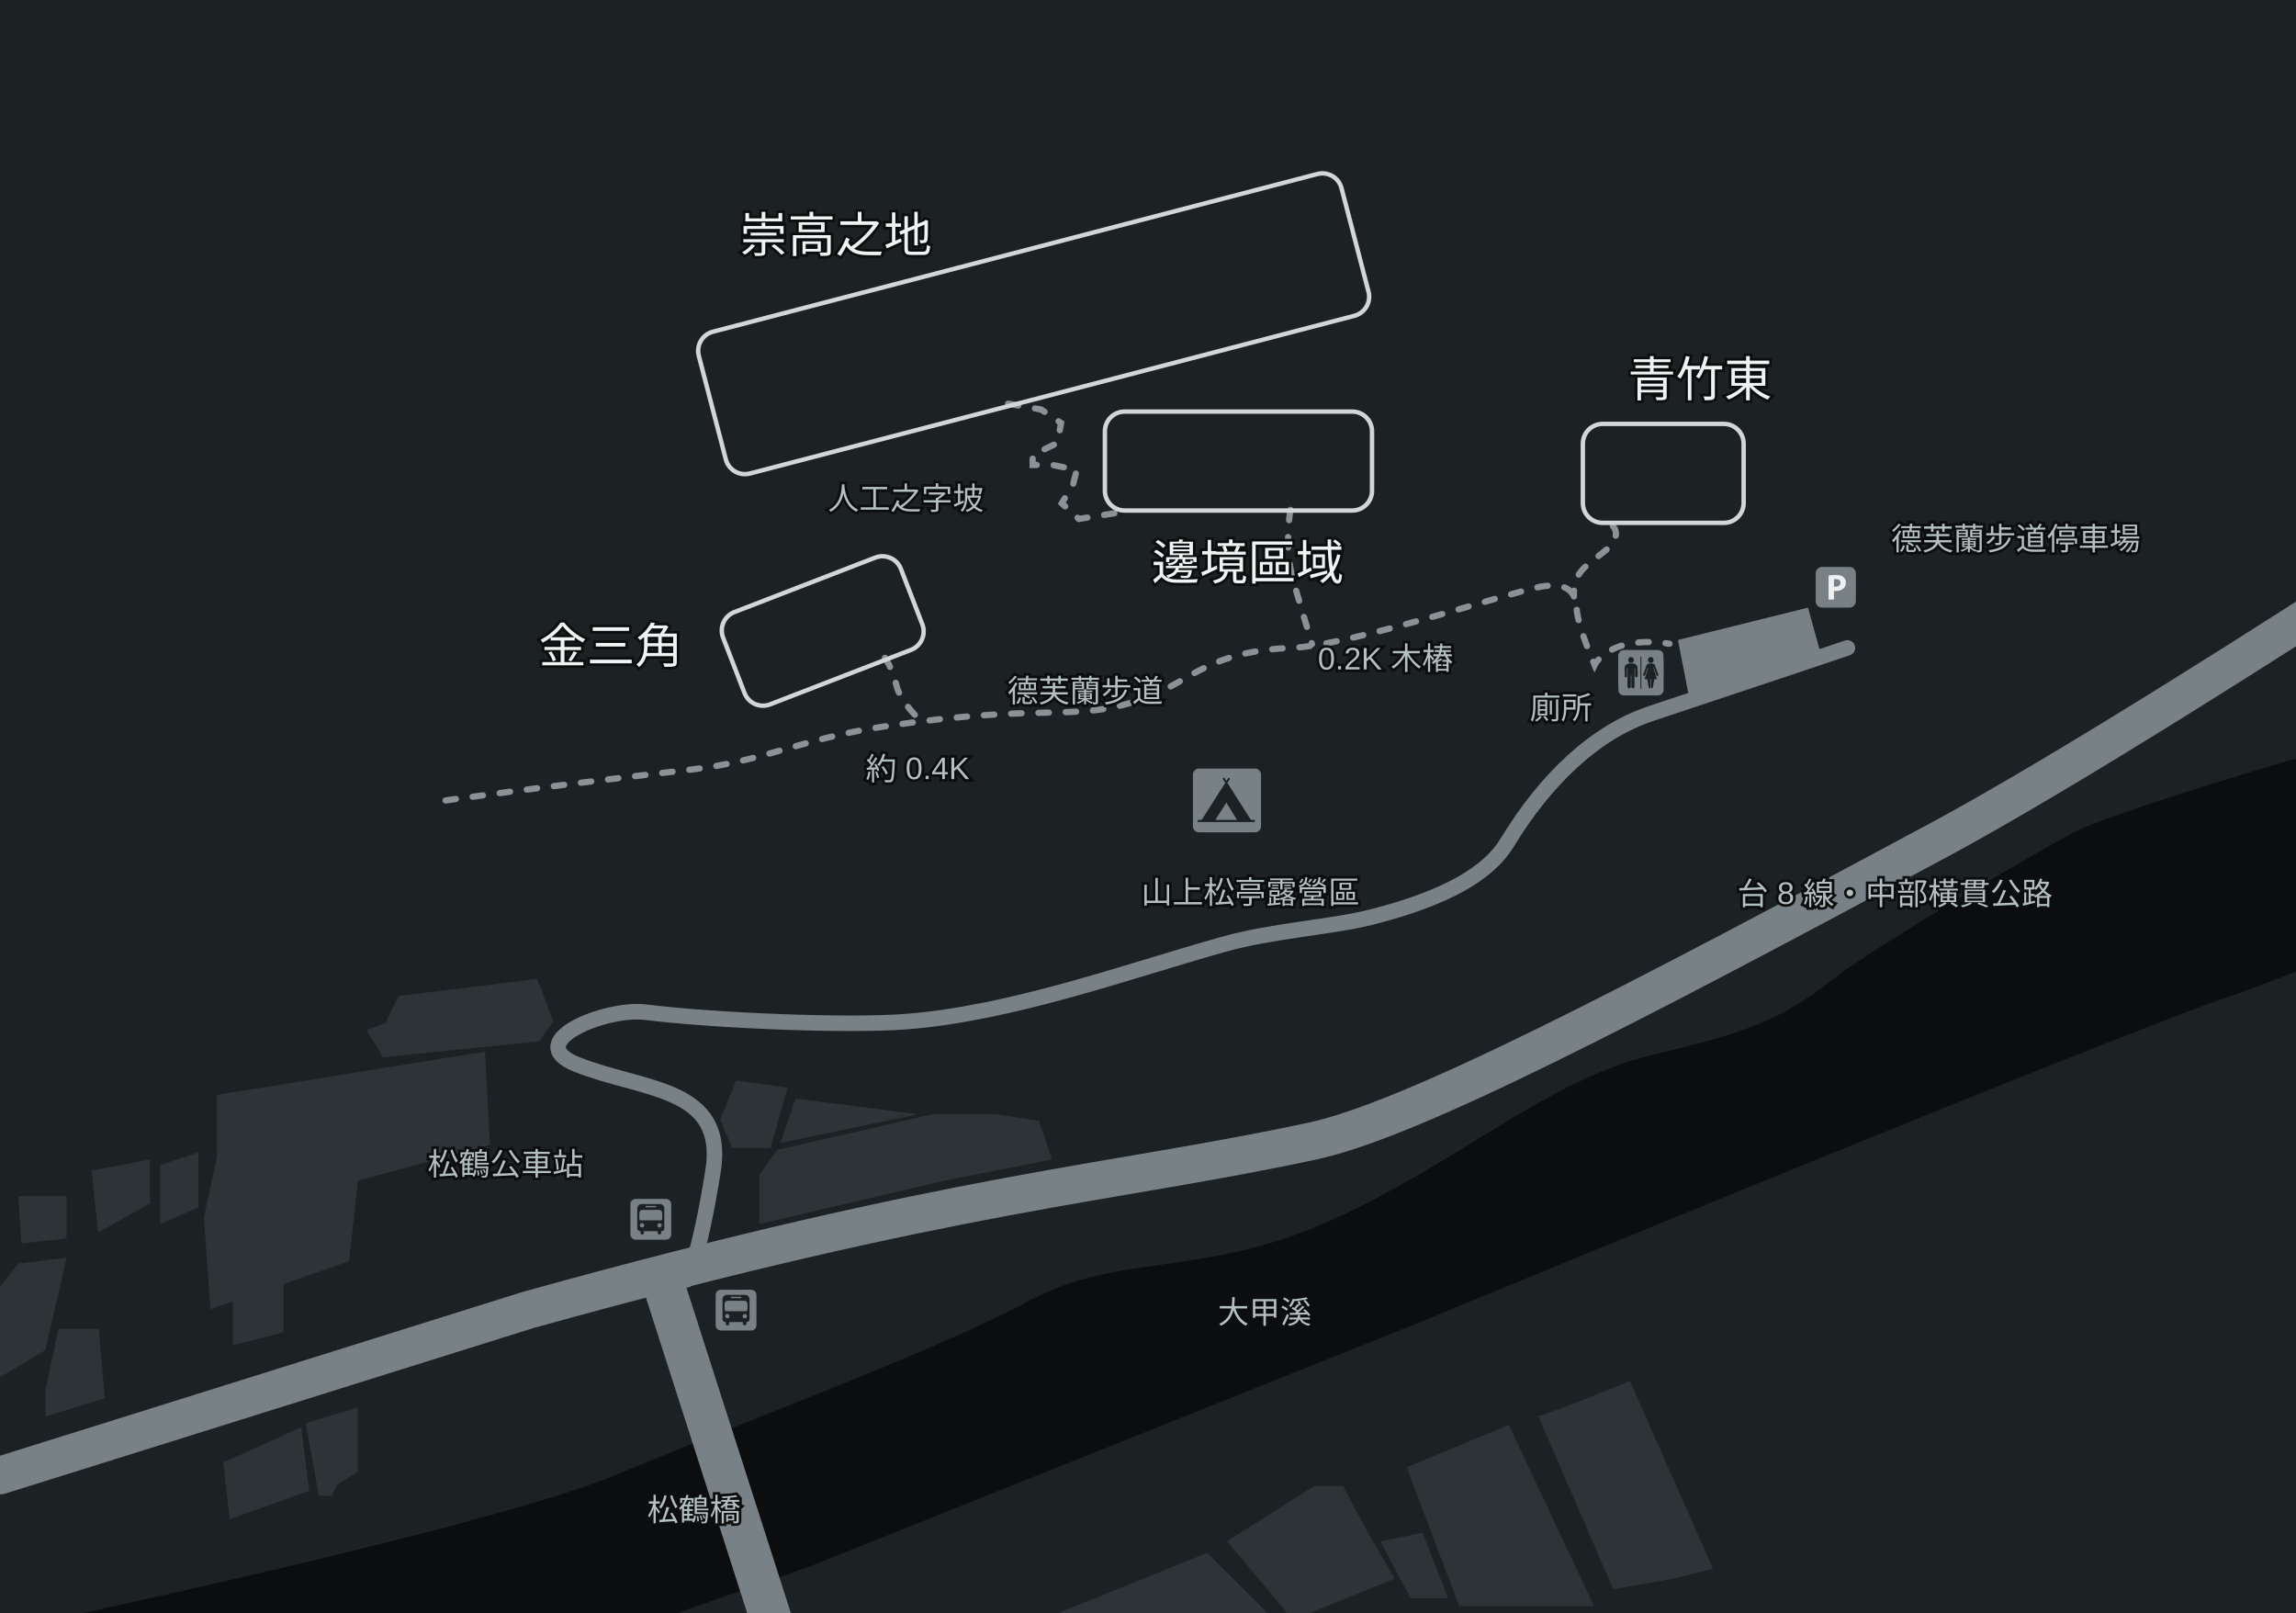
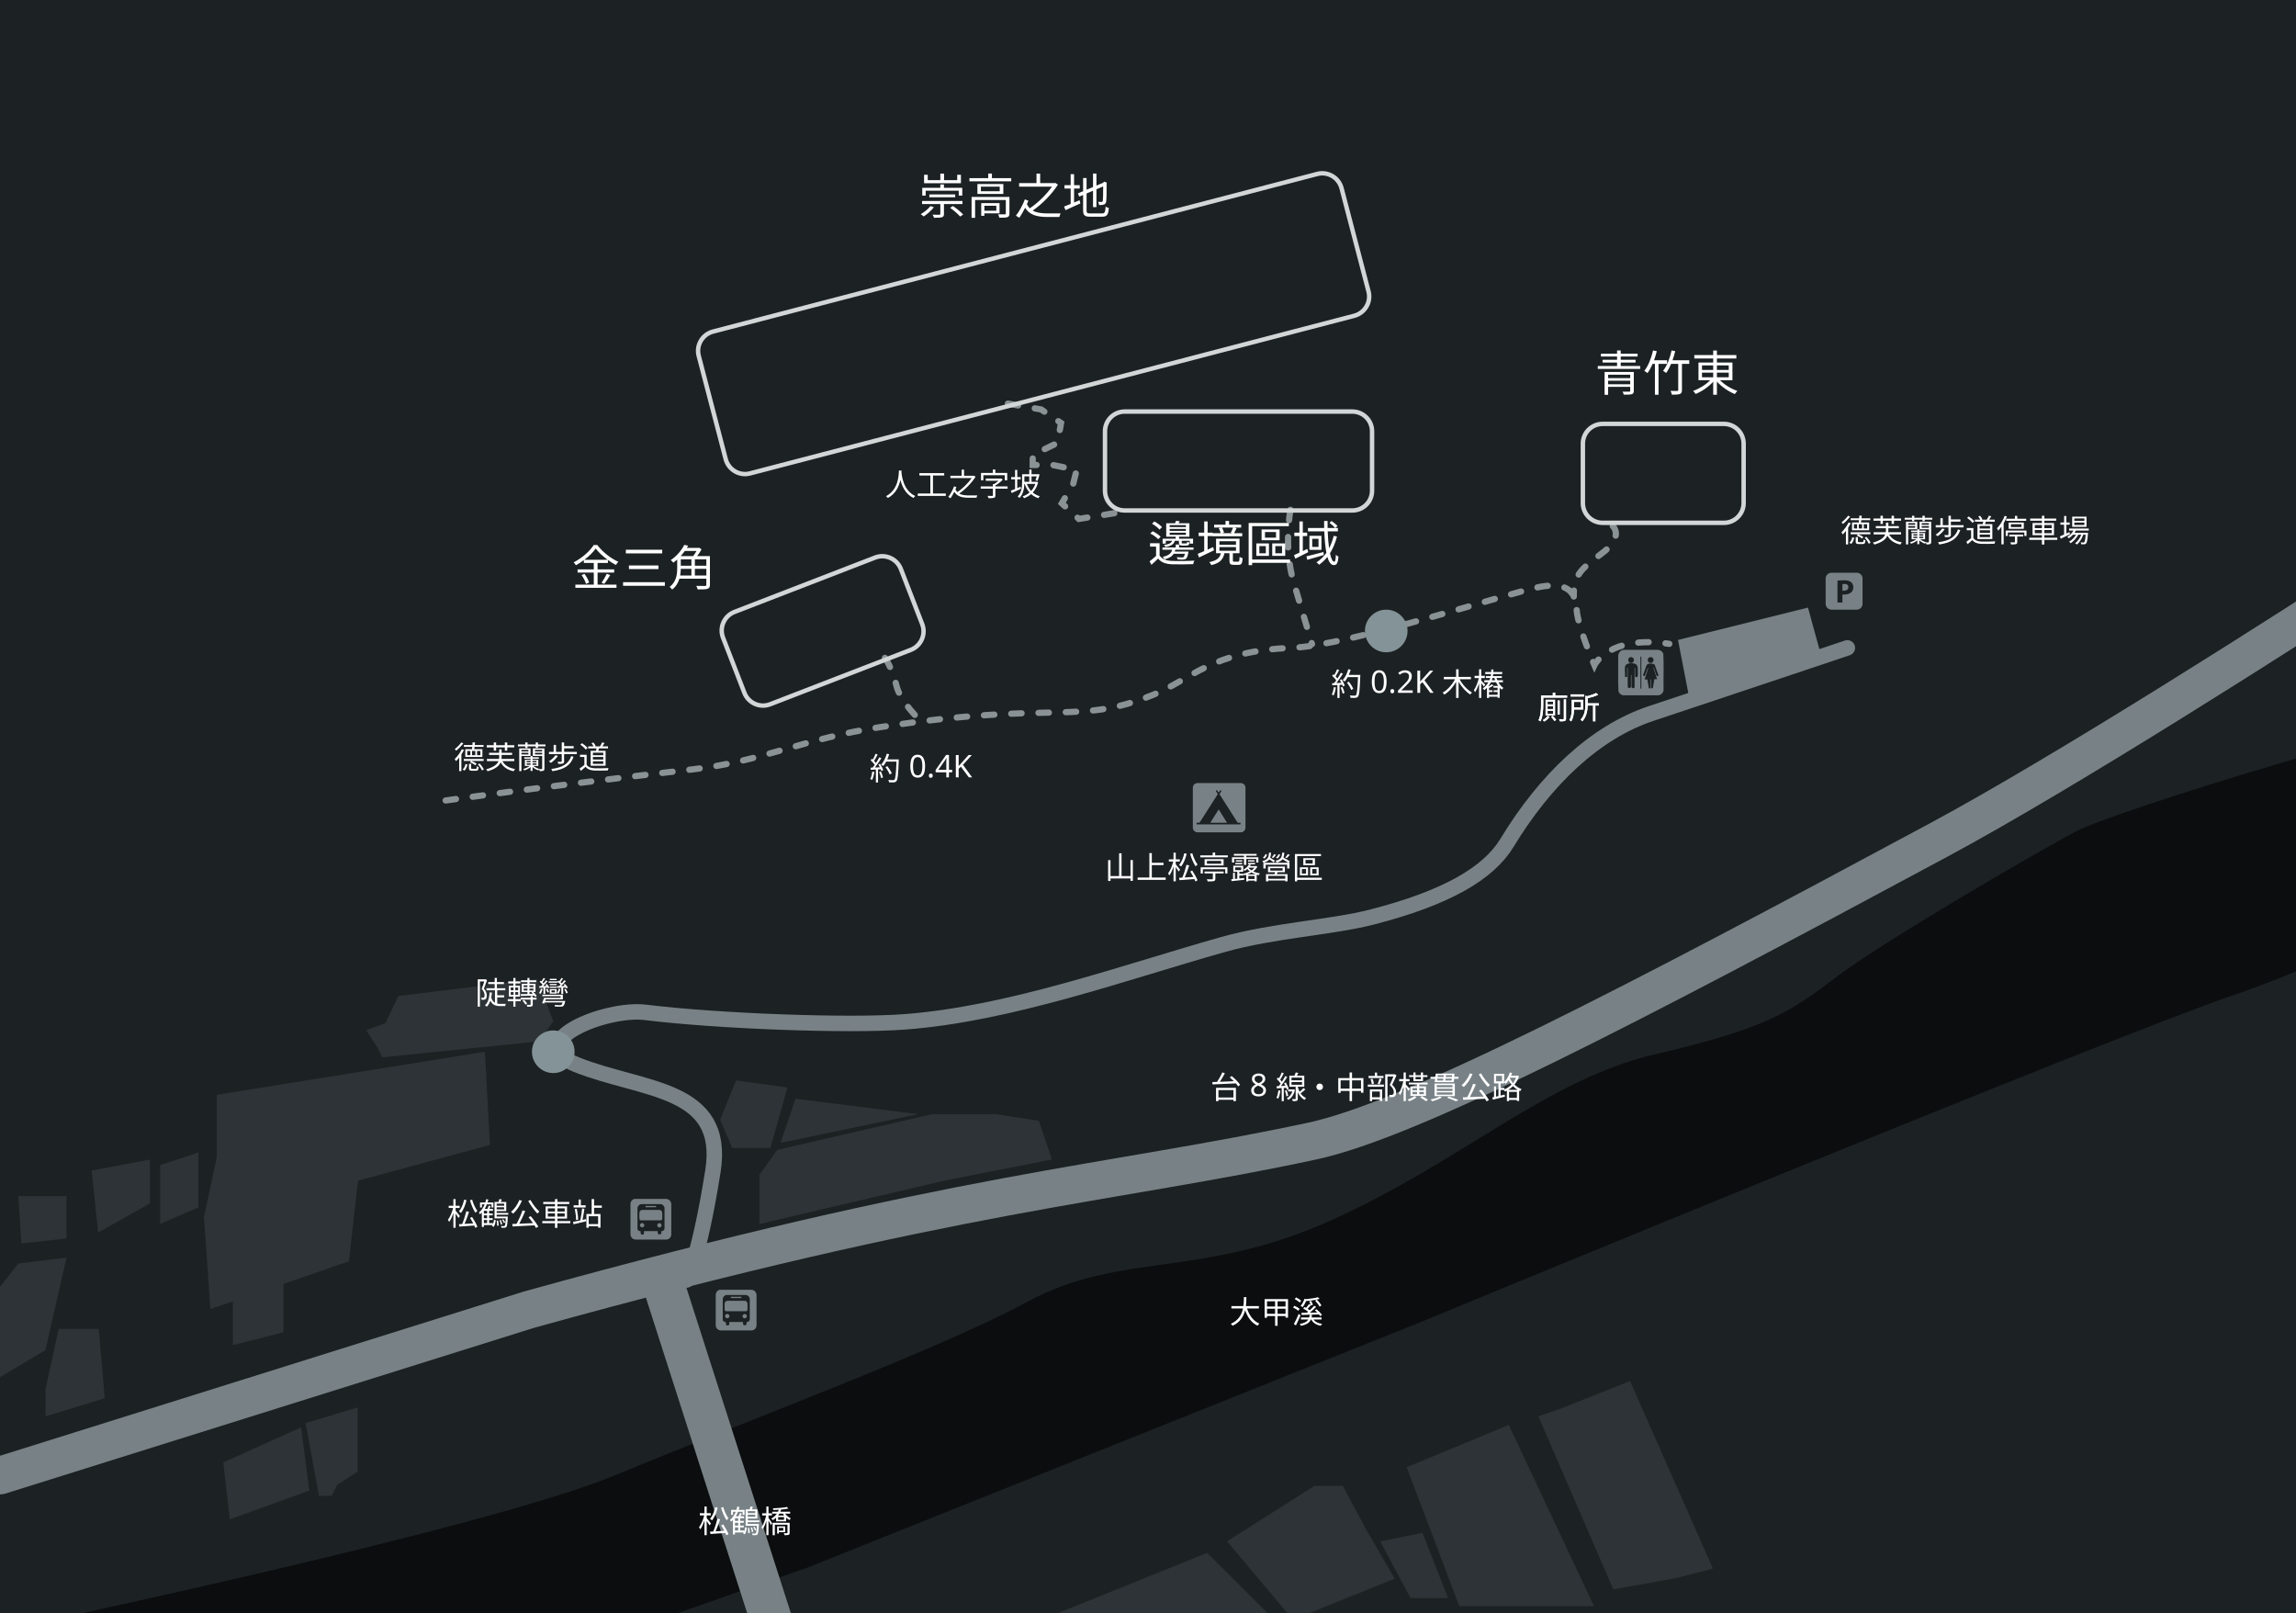
- <svg xmlns="http://www.w3.org/2000/svg" version="1.1" x="0px" y="0px" viewBox="0 0 1766.58 1240.788" style="enable-background:new 0 0 1766.58 1240.788;" xml:space="preserve" role="img" aria-labelledby="df-map-title df-map-desc">
+ <svg xmlns="http://www.w3.org/2000/svg" version="1.1" viewBox="0 0 1766.6 1240.8">
+   <defs>
+     <style>
+       .st0 {
+         fill: #0b0d0e;
+       }
+ 
+       .st1 {
+         font-size: 37px;
+       }
+ 
+       .st1, .st2, .st3 {
+         font-family: AdobeMingStd-Light-B5pc-H, 'Adobe Ming Std';
+         font-weight: 300;
+       }
+ 
+       .st1, .st3, .st4 {
+         fill: #fff;
+         isolation: isolate;
+       }
+ 
+       .st5 {
+         fill: #788286;
+       }
+ 
+       .st6 {
+         fill: #2d3336;
+       }
+ 
+       .st7 {
+         stroke: #8a9295;
+         stroke-dasharray: 8 13;
+         stroke-width: 4.8px;
+       }
+ 
+       .st7, .st8, .st9, .st10 {
+         stroke-linecap: round;
+       }
+ 
+       .st7, .st8, .st9, .st10, .st11 {
+         fill: none;
+       }
+ 
+       .st8 {
+         stroke-width: 11.9px;
+       }
+ 
+       .st8, .st9, .st10 {
+         stroke: #788286;
+         stroke-linejoin: round;
+       }
+ 
+       .st3, .st4 {
+         font-size: 24px;
+       }
+ 
+       .st9 {
+         stroke-width: 32px;
+       }
+ 
+       .st10 {
+         stroke-width: 29px;
+       }
+ 
+       .st12 {
+         fill: #1c2123;
+       }
+ 
+       .st13 {
+         fill: #849397;
+       }
+ 
+       .st11 {
+         stroke: #d2d6d7;
+         stroke-miterlimit: 2;
+         stroke-width: 3.4px;
+       }
+ 
+       .st14 {
+         font-family: KozGoPr6N-Regular-83pv-RKSJ-H, 'Kozuka Gothic Pr6N';
+       }
+     </style>
+   </defs>
  <g id="Layer_1">
-     <rect y="-124.479" style="fill:#1C2123;" width="2048.119" height="1442.28" />
-     <path style="fill:#0B0D0E;" d="M0.119,1254.464c0,0,372.283-77.584,474.163-120.021   c101.88-42.436,245.062-94.753,316.653-133.302s133.195-17.381,233.184-62.384   c99.99-45.003,166.074-108.334,248.679-127.608c82.605-19.275,102.599-30.943,138.458-58.489   c35.859-27.546,156.474-97.596,185.857-113.06c29.383-15.465,275.272-91.768,318.574-90.732   c43.301,1.036,132.432-50.462,132.432-50.462v120.906c0,0-234.136,113.777-330.017,146.253   c-95.881,32.476-625.139,251.375-625.139,251.375l-471.44,188.67L285.704,1323.521H0.119V1254.464z" />
-     <g>
-       <path style="fill:#788286;" d="M1427.922,462.44c0,2.749-2.189,4.975-4.9,4.975h-21.105    c-2.705,0-4.905-2.227-4.905-4.975v-21.354c0-2.749,2.199-4.968,4.905-4.968h21.105    c2.712,0,4.9,2.219,4.9,4.968V462.44z" />
-       <path style="fill:#EDF0F0;" d="M1406.929,442.703c1.291-0.22,3.105-0.387,5.662-0.387    c2.588,0,4.428,0.498,5.661,1.507c1.185,0.938,1.984,2.503,1.984,4.334    c0,1.845-0.606,3.397-1.706,4.458c-1.428,1.365-3.546,1.979-6.02,1.979    c-0.552,0-1.047-0.033-1.431-0.084v6.708h-4.15V442.703z M1411.079,451.224    c0.358,0.084,0.798,0.111,1.399,0.111c2.234,0,3.605-1.139,3.605-3.061    c0-1.727-1.18-2.755-3.276-2.755c-0.849,0-1.425,0.084-1.728,0.168V451.224z" />
-     </g>
-     <path style="fill:none;stroke:#788286;stroke-width:11.934;stroke-linecap:round;stroke-linejoin:round;" d="M1421.424,498.406   c0,0-71.327,24.039-150.993,50.462c-43.024,14.27-81.292,50.653-110.851,99.456   c-14.168,23.393-46.647,42.449-103.966,57.071c-31.17,7.952-75.798,10.225-114.787,21.203   c-75.306,21.203-163.773,53.372-244.667,59.393c-43.722,3.254-144.094-0.527-199.447-7.341   c-30.904-3.804-96.094,22.948-53.059,40.153c51.322,20.519,115.371,16.892,104.958,82.207   c-11.14,69.871-20.255,83.516-20.255,83.516" />
-     <path style="fill:none;stroke:#788286;stroke-width:29;stroke-linecap:round;stroke-linejoin:round;" d="M2100.242,300.718   c0,0-167.851,71.548-255.775,128.992s-255.656,164.313-352.153,216.192   c-238.415,128.178-406.222,215.531-482.464,231.888c-155.481,33.356-271.746,37.767-602.971,129.774   L0,1135.059" />
-     <line style="fill:none;stroke:#788286;stroke-width:32;stroke-linecap:round;stroke-linejoin:round;" x1="621.523" y1="1333.807" x2="511.13" y2="989.891" />
-     <path style="fill:none;stroke:#8A9295;stroke-width:4.8;stroke-dasharray:8,13;stroke-linecap:round;" d="M342.851,615.771   c0,0,67.028-9.674,190.531-23.964c53.136-6.148,84.373-23.422,143.64-32.438   c136.658-20.788,151.114-1.149,209.786-24.676c29.786-11.944,45.376-33.957,107.023-36.287   c44.713-1.69,170.706-43.611,191.933-47.149c21.228-3.538,26.535,4.422,27.419,17.69   c0.884,13.267,13.714,42.652,13.714,42.652s10.968-23.308,57.612-16.391" />
-     <path style="fill:none;stroke:#8A9295;stroke-width:4.8;stroke-dasharray:8,13;stroke-linecap:round;" d="M1240.943,404.717   c0,0,8.484,7.486-6.488,19.463c-14.972,11.978-23.967,15.949-23.462,34.674" />
-     <path style="fill:none;stroke:#8A9295;stroke-width:4.8;stroke-dasharray:8,13;stroke-linecap:round;" d="M992.909,392.24   c0,0-5.49,28.946,2.495,55.895c7.985,26.949,14.069,47.371,14.069,47.371" />
-     <path style="fill:none;stroke:#8A9295;stroke-width:4.8;stroke-dasharray:8,13;stroke-linecap:round;" d="M680.907,506.054   c0,0,5.729,7.932,8.814,21.153c3.085,13.221,19.369,27.943,19.369,27.943" />
-     <polygon style="fill:#788286;" points="1391.128,467.415 1400.741,502.366 1299.367,535.144 1291.065,492.322  " />
-     <polygon style="fill:#2D3336;" points="235.129,1094.828 275.192,1082.716 275.192,1132.096 259.353,1142.344    255.161,1150.729 245.378,1150.729  " />
-     <polygon style="fill:#2D3336;" points="231.743,1097.973 237.991,1146.709 176.759,1168.786 171.76,1125.049  " />
-     <polygon style="fill:#2D3336;" points="179.225,998.464 179.225,1034.833 218.074,1024.914 218.074,979.453  " />
-     <polygon style="fill:#2D3336;" points="166.827,842.242 166.827,890.183 156.908,936.471 161.867,1007.143    268.491,970.276 275.467,908.269 377.004,880.753 373.129,809.057  " />
-     <polygon style="fill:#2D3336;" points="152.615,886.566 152.615,928.809 123.161,941.598 123.161,896.255  " />
-     <polygon style="fill:#2D3336;" points="115.41,891.992 115.41,925.708 75.493,948.186 70.455,900.518  " />
-     <polygon style="fill:#2D3336;" points="45.057,1022.313 35,1068.731 35,1089.619 80.644,1075.694    76.002,1022.313  " />
-     <polygon style="fill:#2D3336;" points="51.246,920.089 51.246,952.687 16.433,956.555 14.112,920.089  " />
-     <polygon style="fill:#2D3336;" points="14.112,972.028 51.246,967.386 35,1038.56 0,1059.448 0,989.891  " />
-     <polygon style="fill:#2D3336;" points="306.543,766.243 296.486,787.131 281.787,792.546 290.297,805.698    294.165,813.434 414.851,801.056 425.682,785.584 413.303,753.091  " />
-     <polygon style="fill:#2D3336;" points="566.326,831.228 605.937,836.643 592.785,883.061 563.387,883.061    554.104,861.399  " />
-     <polygon style="fill:#2D3336;" points="612.126,845.153 706.508,857.144 600.521,879.192  " />
-     <polygon style="fill:#2D3336;" points="717.339,857.144 766.077,857.144 799.343,862.173 809.4,891.992    727.396,908.1 584.275,941.598 584.275,903.949 597.887,884.643  " />
-     <polyline style="fill:none;stroke:#8A9295;stroke-width:4.8;stroke-dasharray:8,13;stroke-linecap:round;" points="857.41,394.846    830.082,399.218 816.964,387.194 825.709,372.437 828.442,361.505 809.859,357.679 794.555,357.679    794.555,350.027 813.68,340.736 816.418,325.432 801.114,315.047 773.239,310.128  " />
-     <polygon style="fill:#2D3336;" points="1011.305,1143.113 1033.263,1143.113 1050.121,1174.678 1073.062,1214.477    994.836,1246.041 944.059,1185.657  " />
-     <polygon style="fill:#2D3336;" points="1082.271,1128.742 1122.789,1235.565 1226.542,1235.565 1160.853,1096.204     " />
-     <polygon style="fill:#2D3336;" points="1200.144,1083.926 1254.169,1062.439 1318.017,1206.71 1289.162,1214.078    1241.276,1222.672 1183.568,1089.451  " />
-     <polygon style="fill:#2D3336;" points="1062.011,1185.837 1085.34,1229.426 1114.194,1229.426 1094.549,1179.084     " />
-     <polygon style="fill:#2D3336;" points="928.79,1194.577 812.144,1241.704 976.062,1241.704  " />
-     <path style="fill:#788286;" d="M1279.8,503.144c-0.612-1.912-2.146-2.995-4.126-3.152l-26.625,0.046   c-2.134,0.238-3.714,1.921-3.959,4.032c0.136,9.296-0.282,18.661,0.214,27.917   c0.622,1.628,2.079,2.853,3.842,3.006h26.671c2.317-0.223,4.006-1.878,4.206-4.213   C1279.87,521.578,1280.306,512.304,1279.8,503.144z M1270.011,505.458   c2.995-0.164,3.081,4.548,0.098,4.548C1267.327,510.008,1267.046,505.619,1270.011,505.458z    M1254.891,505.462c2.772-0.079,3.144,3.932,0.613,4.469   C1252.178,510.638,1251.808,505.551,1254.891,505.462z M1259.884,520.319   c-0.238,1.083-1.822,0.877-1.822-0.256v-6.212l-0.403,0.239l-0.056,14.655   c-0.321,1.248-2.392,0.833-2.392-0.256v-9.068h-0.428v8.926c0,0.498-0.697,1.184-1.223,1.212   c-0.489,0.027-1.343-0.631-1.343-1.07v-14.567l-0.214-0.211l-0.214,0.211v6.569   c0,0.651-1.423,0.855-1.681-0.03c0.152-2.252-0.315-5.054-0.017-7.24   c0.411-3.023,4.011-2.986,6.336-2.803c2.032,0.161,3.315,1.287,3.493,3.356   C1260.023,514.958,1260.105,519.316,1259.884,520.319z M1262.91,529.631c0,0.268-0.713,0.268-0.713,0   v-24.278c0.096-0.337,0.713-0.214,0.713,0V529.631z M1274.592,519.747   c-0.863-1.761-1.259-4.126-2.121-5.834c-0.104-0.206-0.133-0.406-0.436-0.347l2.851,8.853   l-2.069,0.141l-1.132,6.435c-0.314,0.905-1.362,0.407-1.362-0.079v-6.284l-0.214-0.211l-0.214,0.211   v6.284c-0.144,0.667-1.089,0.864-1.362,0.079l-1.132-6.435l-2.07-0.141l2.85-8.634l-0.284-0.151   l-2.315,6.178l-0.861,0.159l-0.489-0.735c0.646-1.904,1.27-3.83,1.992-5.705   c0.515-1.338,0.704-2.816,2.354-3.069c1.248-0.191,3.838-0.284,4.575,0.913l2.874,7.972   C1275.834,520.027,1275.097,520.21,1274.592,519.747z" />
-     <g id="GneZdw_00000155116794723469899330000014241152378737491872_">
+     <g id="Layer_11" data-name="Layer_1">
+       <rect class="st12" y="-124.5" width="2048.1" height="1442.3" />
+       <path class="st0" d="M.1,1254.5s372.3-77.6,474.2-120c101.9-42.4,245.1-94.8,316.7-133.3s133.2-17.4,233.2-62.4c100-45,166.1-108.3,248.7-127.6,82.6-19.3,102.6-30.9,138.5-58.5,35.9-27.5,156.5-97.6,185.9-113.1,29.4-15.5,275.3-91.8,318.6-90.7,43.3,1,132.4-50.5,132.4-50.5v120.9s-234.1,113.8-330,146.3c-95.9,32.5-625.1,251.4-625.1,251.4l-471.4,188.7-335.8,117.9H.1v-69.1Z" />
+       <path class="st8" d="M1421.4,498.4s-71.3,24-151,50.5c-43,14.3-81.3,50.7-110.9,99.5-14.2,23.4-46.6,42.4-104,57.1-31.2,8-75.8,10.2-114.8,21.2-75.3,21.2-163.8,53.4-244.7,59.4-43.7,3.3-144.1-.5-199.4-7.3-30.9-3.8-96.1,22.9-53.1,40.2,51.3,20.5,115.4,16.9,105,82.2-11.1,69.9-20.3,83.5-20.3,83.5" />
+       <path class="st10" d="M2100.2,300.7s-167.9,71.5-255.8,129-255.7,164.3-352.2,216.2c-238.4,128.2-406.2,215.5-482.5,231.9-155.5,33.4-271.7,37.8-603,129.8L0,1135.1" />
+       <line class="st9" x1="621.5" y1="1333.8" x2="511.1" y2="989.9" />
+       <path class="st7" d="M342.9,615.8s67-9.7,190.5-24c53.1-6.1,84.4-23.4,143.6-32.4,136.7-20.8,151.1-1.1,209.8-24.7,29.8-11.9,45.4-34,107-36.3,44.7-1.7,170.7-43.6,191.9-47.1,21.2-3.5,26.5,4.4,27.4,17.7.9,13.3,13.7,42.7,13.7,42.7,0,0,11-23.3,57.6-16.4" />
+       <path class="st7" d="M1240.9,404.7s8.5,7.5-6.5,19.5c-15,12-24,15.9-23.5,34.7" />
+       <path class="st7" d="M992.9,392.2s-5.5,28.9,2.5,55.9c8,26.9,14.1,47.4,14.1,47.4" />
+       <path class="st7" d="M680.9,506.1s5.7,7.9,8.8,21.2c3.1,13.2,19.4,27.9,19.4,27.9" />
+       <polygon class="st5" points="1391.1 467.4 1400.7 502.4 1299.4 535.1 1291.1 492.3 1391.1 467.4" />
+       <polygon class="st6" points="235.1 1094.8 275.2 1082.7 275.2 1132.1 259.4 1142.3 255.2 1150.7 245.4 1150.7 235.1 1094.8" />
+       <polygon class="st6" points="231.7 1098 238 1146.7 176.8 1168.8 171.8 1125 231.7 1098" />
+       <polygon class="st6" points="179.2 998.5 179.2 1034.8 218.1 1024.9 218.1 979.5 179.2 998.5" />
+       <polygon class="st6" points="166.8 842.2 166.8 890.2 156.9 936.5 161.9 1007.1 268.5 970.3 275.5 908.3 377 880.8 373.1 809.1 166.8 842.2" />
+       <polygon class="st6" points="152.6 886.6 152.6 928.8 123.2 941.6 123.2 896.3 152.6 886.6" />
+       <polygon class="st6" points="115.4 892 115.4 925.7 75.5 948.2 70.5 900.5 115.4 892" />
+       <polygon class="st6" points="45.1 1022.3 35 1068.7 35 1089.6 80.6 1075.7 76 1022.3 45.1 1022.3" />
+       <polygon class="st6" points="51.2 920.1 51.2 952.7 16.4 956.6 14.1 920.1 51.2 920.1" />
+       <polygon class="st6" points="14.1 972 51.2 967.4 35 1038.6 0 1059.4 0 989.9 14.1 972" />
+       <polygon class="st6" points="306.5 766.2 296.5 787.1 281.8 792.5 290.3 805.7 294.2 813.4 414.9 801.1 425.7 785.6 413.3 753.1 306.5 766.2" />
+       <polygon class="st6" points="566.3 831.2 605.9 836.6 592.8 883.1 563.4 883.1 554.1 861.4 566.3 831.2" />
+       <polygon class="st6" points="612.1 845.2 706.5 857.1 600.5 879.2 612.1 845.2" />
+       <polygon class="st6" points="717.3 857.1 766.1 857.1 799.3 862.2 809.4 892 727.4 908.1 584.3 941.6 584.3 903.9 597.9 884.6 717.3 857.1" />
+       <polyline class="st7" points="857.4 394.8 830.1 399.2 817 387.2 825.7 372.4 828.4 361.5 809.9 357.7 794.6 357.7 794.6 350 813.7 340.7 816.4 325.4 801.1 315 773.2 310.1" />
+       <polygon class="st6" points="1011.3 1143.1 1033.3 1143.1 1050.1 1174.7 1073.1 1214.5 994.8 1246 944.1 1185.7 1011.3 1143.1" />
+       <polygon class="st6" points="1082.3 1128.7 1122.8 1235.6 1226.5 1235.6 1160.9 1096.2 1082.3 1128.7" />
+       <polygon class="st6" points="1200.1 1083.9 1254.2 1062.4 1318 1206.7 1289.2 1214.1 1241.3 1222.7 1183.6 1089.5 1200.1 1083.9" />
+       <polygon class="st6" points="1062 1185.8 1085.3 1229.4 1114.2 1229.4 1094.5 1179.1 1062 1185.8" />
+       <polygon class="st6" points="928.8 1194.6 812.1 1241.7 976.1 1241.7 928.8 1194.6" />
+       <path class="st5" d="M1279.8,503.1c-.6-1.9-2.1-3-4.1-3.2h-26.6c-2.1.3-3.7,2-4,4.1.1,9.3-.3,18.7.2,27.9.6,1.6,2.1,2.9,3.8,3h26.7c2.3-.2,4-1.9,4.2-4.2-.2-9.2.3-18.5-.2-27.6ZM1270,505.5c3-.2,3.1,4.5,0,4.5-2.8,0-3.1-4.4,0-4.5ZM1254.9,505.5c2.8,0,3.1,3.9.6,4.5-3.3.7-3.7-4.4-.6-4.5ZM1259.9,520.3c-.2,1.1-1.8.9-1.8-.3v-6.2l-.4.2v14.7c-.4,1.2-2.4.8-2.4-.3v-9.1h-.4v8.9c0,.5-.7,1.2-1.2,1.2-.5,0-1.3-.6-1.3-1.1v-14.6l-.2-.2-.2.2v6.6c0,.7-1.4.9-1.7,0,.2-2.3-.3-5.1,0-7.2.4-3,4-3,6.3-2.8,2,.2,3.3,1.3,3.5,3.4.1,1.2.2,5.5,0,6.5ZM1262.9,529.6c0,.3-.7.3-.7,0v-24.3c0-.3.7-.2.7,0v24.3ZM1274.6,519.7c-.9-1.8-1.3-4.1-2.1-5.8-.1-.2-.1-.4-.4-.3l2.9,8.9h-2.1c0,.1-1.1,6.6-1.1,6.6-.3.9-1.4.4-1.4,0v-6.3l-.2-.2-.2.2v6.3c-.1.7-1.1.9-1.4,0l-1.1-6.4h-2.1c0-.1,2.8-8.8,2.8-8.8l-.3-.2-2.3,6.2-.9.2-.5-.7c.6-1.9,1.3-3.8,2-5.7.5-1.3.7-2.8,2.4-3.1,1.2-.2,3.8-.3,4.6.9l2.9,8c-.2.7-.9.9-1.4.4Z" />
+       <g id="GneZdw">
+         <g>
+           <path class="st5" d="M958.3,606v30.7c0,2-1.6,3.6-3.6,3.6h-33.3c-2,0-3.6-1.6-3.6-3.6v-30.7c0-2,1.6-3.6,3.6-3.6h33.3c2,0,3.6,1.6,3.6,3.6ZM954.5,632.9h-2.2l-14-22h0c.2-.5,1.5-2,1.5-2.4,0-.2-.5-.8-.8-.6-.2.1-.9,1.5-1.2,1.7h-.2c0,.1-1.2-1.7-1.2-1.7-.2-.3-.9.4-.9.6l1.5,2.4-13.6,21.3-.5.7h-2.2v1.3h33.8v-1.3Z" />
+           <polygon class="st5" points="931.4 632.9 931.3 632.8 937.6 622.8 937.8 622.8 944 632.8 943.9 632.9 931.4 632.9" />
+         </g>
+       </g>
+       <circle class="st13" cx="1066.6" cy="485.4" r="16.4" />
      <g>
-         <path style="fill:#788286;" d="M970.262,595.883v39.777c0,2.555-2.071,4.625-4.625,4.625h-43.155     c-2.555,0-4.625-2.071-4.625-4.625V595.883c0-2.555,2.071-4.625,4.625-4.625h43.155     C968.191,591.258,970.262,593.328,970.262,595.883z M965.389,630.745h-2.896l-18.124-28.499l0.009-0.182     c0.297-0.514,1.88-2.466,1.881-2.901c0.001-0.304-0.688-1.001-1.004-0.832     c-0.285,0.152-1.216,1.879-1.564,2.212l-0.221,0.134l-1.537-2.329     c-0.248-0.449-1.213,0.53-1.172,0.794l1.976,3.103l-17.615,27.629l-0.692,0.871h-2.804v1.655h43.764     V630.745z" />
-         <polygon style="fill:#788286;" points="935.37,630.745 935.24,630.525 943.464,617.593 943.737,617.69      951.679,630.529 951.552,630.745    " />
-       </g>
-     </g>
+         <path class="st5" d="M1428.6,440.6h-19.4c-2.5,0-4.5,2-4.5,4.5v19.4c0,2.5,2,4.5,4.5,4.5h19.4c2.5,0,4.5-2,4.5-4.5v-19.4c0-2.5-2-4.5-4.5-4.5ZM1424.4,455.6c-1.3,1.2-3.3,1.8-5.5,1.8s-1,0-1.3,0v6.1h-3.8v-16.8c1.2-.2,2.9-.3,5.2-.3s4.1.4,5.2,1.4c1.1.9,1.8,2.3,1.8,3.9s-.6,3.1-1.6,4Z" />
+         <path class="st5" d="M1422.2,451.6c0,1.7-1.3,2.8-3.3,2.8s-1,0-1.3,0v-5c.3,0,.8-.2,1.6-.2,1.9,0,3,.9,3,2.5Z" />
+       </g>
+     </g>
+     <g id="Layer_3">
+       <path id="df-area-racketeer" class="st11" d="M700.9,499.9l-108.4,41.9c-7.8,3-16.6-.9-19.7-8.7l-16.5-42.6c-3-7.8.9-16.6,8.7-19.7l108.4-41.9c7.8-3,16.6.9,19.7,8.7l16.5,42.6c3,7.8-.9,16.6-8.7,19.7Z" />
+       <path id="df-area-frontier" class="st11" d="M1040.5,392.7h-175.1c-8.4,0-15.2-6.8-15.2-15.2v-45.7c0-8.4,6.8-15.2,15.2-15.2h175.1c8.4,0,15.2,6.8,15.2,15.2v45.7c0,8.4-6.8,15.2-15.2,15.2Z" />
+       <path id="df-area-orienteer" class="st11" d="M1326.4,402.2h-93.3c-8.4,0-15.2-6.8-15.2-15.2v-45.7c0-8.4,6.8-15.2,15.2-15.2h93.3c8.4,0,15.2,6.8,15.2,15.2v45.7c0,8.4-6.8,15.2-15.2,15.2Z" />
+       <path id="df-area-loftier" class="st11" d="M1042.1,242.9l-465.1,121.3c-8.1,2.1-16.4-2.8-18.6-10.9l-20.8-79.6c-2.1-8.1,2.8-16.4,10.9-18.6l465.1-121.3c8.1-2.1,16.4,2.8,18.6,10.9l20.8,79.6c2.1,8.1-2.8,16.4-10.9,18.6Z" />
+     </g>
+     <g id="Layer_2">
+       <g id="MSaTmq">
+         <g>
+           <path class="st5" d="M554.3,992.2h23.9c2.2.2,3.7,1.7,3.9,3.9v23.5c-.1,2.2-1.7,3.8-3.9,3.9h-23.5c-2.2-.1-3.8-1.6-4-3.9v-23.7c.2-2,1.6-3.6,3.7-3.8ZM561.1,1018.6c0-.4,0-1.1,0-1.6h10.6v1.6c0,.3.6.9.9.9.5.1.9.1,1.3-.2.8-.6.5-1.5.6-2.3,1.1,0,2.2-.6,2.4-1.7v-16.2c-.2-1.5-1.4-2.7-2.9-2.9h-14.9c-1.5.1-2.7,1.4-3,2.8v16.1c0,1.3,1.2,2,2.4,2-.1,1.2,0,2.8,1.6,2.6.4,0,1-.6,1.1-1Z" />
+           <path class="st5" d="M559.6,1000.7h13.4c1.1,0,2,.9,2.1,2,.1,1.2.1,3.7,0,4.9,0,.6-.4,1-1,1.1h-15.4c-.6,0-1-.4-1.1-1-.1-1-.1-4.1,0-5.1.1-1,1-1.8,2-1.9Z" />
+           <path class="st5" d="M571.8,1013.7c-1.6-1.6,1.1-4.1,2.5-2.2,1.2,1.7-1.1,3.6-2.5,2.2Z" />
+           <path class="st5" d="M560.7,1013.7c-.9.8-2.3.4-2.7-.7-.5-1.5,1.1-2.8,2.5-1.9.9.5,1,1.9.2,2.6Z" />
+           <rect class="st5" x="562.3" y="997.6" width="8.1" height="1" />
+         </g>
+       </g>
+       <g id="MSaTmq1" data-name="MSaTmq">
+         <g>
+           <path class="st5" d="M488.7,922.3h23.9c2.2.2,3.7,1.7,3.9,3.9v23.5c-.1,2.2-1.7,3.8-3.9,3.9h-23.5c-2.2-.1-3.8-1.6-4-3.9v-23.7c.2-2,1.6-3.6,3.7-3.8ZM495.5,948.7c0-.4,0-1.1,0-1.6h10.6v1.6c0,.3.6.9.9.9.5.1.9.1,1.3-.2.8-.6.5-1.5.6-2.3,1.1,0,2.2-.6,2.4-1.7v-16.2c-.2-1.5-1.4-2.7-2.9-2.9h-14.9c-1.5.1-2.7,1.4-3,2.8v16.1c0,1.3,1.2,2,2.4,2-.1,1.2,0,2.8,1.6,2.6.4,0,1-.6,1.1-1Z" />
+           <path class="st5" d="M494,930.8h13.4c1.1,0,2,.9,2.1,2,.1,1.2.1,3.7,0,4.9,0,.6-.4,1-1,1.1h-15.4c-.6,0-1-.4-1.1-1-.1-1-.1-4.1,0-5.1.1-1,1-1.8,2-1.9Z" />
+           <path class="st5" d="M506.2,943.8c-1.6-1.6,1.1-4.1,2.5-2.2,1.2,1.7-1.1,3.6-2.5,2.2Z" />
+           <path class="st5" d="M495.2,943.8c-.9.8-2.3.4-2.7-.7-.5-1.5,1.1-2.8,2.5-1.9.9.5,1,1.9.2,2.6Z" />
+           <rect class="st5" x="496.7" y="927.7" width="8.1" height="1" />
+         </g>
+       </g>
+     </g>
+     <circle class="st13" cx="425.7" cy="809.1" r="16.4" />
  </g>
-   <g id="Layer_3">
-     <path style="fill:none;stroke:#D2D6D7;stroke-width:3.4;stroke-miterlimit:2;" d="M700.945,499.933l-108.427,41.918   c-7.837,3.03-16.646-0.867-19.675-8.704l-16.475-42.615c-3.03-7.837,0.867-16.646,8.704-19.675   l108.427-41.918c7.837-3.03,16.646,0.867,19.675,8.704l16.475,42.615   C712.679,488.095,708.782,496.904,700.945,499.933z" id="df-area-racketeer" />
-     <path style="fill:none;stroke:#D2D6D7;stroke-width:3.4;stroke-miterlimit:2;" d="M1040.451,392.731H865.326   c-8.402,0-15.213-6.811-15.213-15.213v-45.689c0-8.402,6.811-15.213,15.213-15.213h175.125   c8.402,0,15.213,6.811,15.213,15.213v45.689C1055.664,385.919,1048.853,392.731,1040.451,392.731z" id="df-area-frontier" />
-     <path style="fill:none;stroke:#D2D6D7;stroke-width:3.4;stroke-miterlimit:2;" d="M1326.385,402.218h-93.299   c-8.402,0-15.213-6.811-15.213-15.213v-45.689c0-8.402,6.811-15.213,15.213-15.213h93.299   c8.402,0,15.213,6.811,15.213,15.213v45.689C1341.598,395.407,1334.786,402.218,1326.385,402.218z" id="df-area-orienteer" />
-     <path style="fill:none;stroke:#D2D6D7;stroke-width:3.4;stroke-miterlimit:2;" d="M1042.077,242.95L577.009,364.257   c-8.13,2.121-16.44-2.751-18.56-10.881l-20.774-79.643c-2.121-8.13,2.751-16.44,10.881-18.56   l465.068-121.308c8.13-2.121,16.44,2.751,18.56,10.881l20.774,79.643   C1055.078,232.519,1050.207,240.829,1042.077,242.95z" id="df-area-loftier" />
-   </g>
-   <g id="Layer_2">
-     <g id="MSaTmq_00000072268384134083131730000007177078454616839051_">
-       <g>
-         <path style="fill:#788286;" d="M554.304,992.196l23.859-0.023c2.2,0.179,3.701,1.722,3.852,3.921     l0,23.536c-0.107,2.173-1.688,3.765-3.853,3.921l-23.536,0.001     c-2.249-0.141-3.792-1.601-3.99-3.853l0.004-23.739     C550.817,993.935,552.27,992.403,554.304,992.196z M561.051,1018.586c0.079-0.445-0.058-1.092,0-1.562     h10.55v1.562c0,0.286,0.588,0.854,0.864,0.941c0.472,0.149,0.892,0.107,1.283-0.182     c0.766-0.566,0.525-1.49,0.56-2.321c1.092,0.051,2.174-0.615,2.413-1.717l0.019-16.227     c-0.209-1.497-1.4-2.695-2.884-2.947l-14.925-0.004c-1.498,0.147-2.726,1.364-3.009,2.821     l-0.037,16.071c0.13,1.265,1.23,2.031,2.459,2.002c-0.107,1.208,0.002,2.783,1.625,2.562     C560.414,1019.525,560.973,1019.024,561.051,1018.586z" />
-         <path style="fill:#788286;" d="M559.578,1000.663l13.379-0.022c1.113,0.087,1.985,0.957,2.107,2.057     c0.129,1.164,0.116,3.742,0.01,4.924c-0.054,0.603-0.373,1.042-1.007,1.076l-15.414,0     c-0.633-0.057-1.001-0.365-1.073-1.009c-0.115-1.023-0.126-4.124,0.017-5.12     C557.738,1001.588,558.594,1000.762,559.578,1000.663z" />
-         <path style="fill:#788286;" d="M571.834,1013.668c-1.619-1.617,1.121-4.084,2.543-2.162     C575.606,1013.167,573.282,1015.114,571.834,1013.668z" />
-         <path style="fill:#788286;" d="M560.75,1013.738c-0.859,0.762-2.344,0.42-2.706-0.682     c-0.501-1.525,1.121-2.795,2.5-1.945C561.421,1011.652,561.514,1013.059,560.75,1013.738z" />
-         <rect x="562.3" y="997.59" style="fill:#788286;" width="8.051" height="1.041" />
-       </g>
-     </g>
-     <g id="MSaTmq_00000167357575204463564800000017065228233303711619_">
-       <g>
-         <path style="fill:#788286;" d="M488.713,922.299l23.859-0.023c2.2,0.18,3.701,1.722,3.852,3.921     l0,23.536c-0.107,2.173-1.688,3.766-3.853,3.921l-23.536,0.001     c-2.249-0.141-3.792-1.601-3.99-3.853l0.004-23.739     C485.226,924.038,486.679,922.505,488.713,922.299z M495.46,948.689c0.079-0.445-0.058-1.092,0-1.562     h10.55v1.562c0,0.286,0.588,0.854,0.864,0.941c0.472,0.149,0.892,0.107,1.283-0.182     c0.766-0.566,0.525-1.49,0.56-2.321c1.092,0.051,2.174-0.616,2.413-1.717l0.019-16.227     c-0.209-1.497-1.4-2.695-2.884-2.947l-14.925-0.004c-1.498,0.147-2.726,1.364-3.009,2.822     l-0.037,16.071c0.13,1.265,1.23,2.031,2.459,2.002c-0.107,1.208,0.002,2.783,1.625,2.562     C494.823,949.628,495.382,949.127,495.46,948.689z" />
-         <path style="fill:#788286;" d="M493.987,930.766l13.379-0.022c1.113,0.087,1.985,0.956,2.107,2.057     c0.129,1.164,0.116,3.742,0.01,4.924c-0.054,0.603-0.373,1.042-1.007,1.076l-15.414,0     c-0.633-0.057-1.001-0.365-1.073-1.009c-0.115-1.023-0.126-4.124,0.017-5.12     C492.147,931.691,493.003,930.865,493.987,930.766z" />
-         <path style="fill:#788286;" d="M506.243,943.771c-1.619-1.617,1.121-4.084,2.543-2.162     C510.015,943.27,507.691,945.217,506.243,943.771z" />
-         <path style="fill:#788286;" d="M495.159,943.841c-0.859,0.762-2.344,0.42-2.706-0.682     c-0.501-1.525,1.121-2.795,2.5-1.945C495.83,941.754,495.923,943.162,495.159,943.841z" />
-         <rect x="496.709" y="927.692" style="fill:#788286;" width="8.051" height="1.041" />
-       </g>
-     </g>
-   </g>
-   <style>.df-editor-label{font-family:Arial,sans-serif;text-anchor:middle;paint-order:stroke fill;stroke:#0b0d0e;stroke-width:4}.df-editor-label.area{fill:#f0f3f2;font-size:37px;font-weight:500}.df-editor-label.aux{fill:#b4bfc0;font-size:24px}</style>
-   <g id="editorial-labels">
-     <text class="df-editor-label area" x="643" y="194" data-map-zh="崇高之地" data-map-en="Loftier">崇高之地</text>
-     <text class="df-editor-label area" x="960" y="446" data-map-zh="邊境區域" data-map-en="Frontier Area">邊境區域</text>
-     <text class="df-editor-label area" x="470" y="510" data-map-zh="金三角" data-map-en="Racketeer">金三角</text>
-     <text class="df-editor-label area" x="1308" y="305" data-map-zh="青竹東" data-map-en="Orienteer">青竹東</text>
-     <text class="df-editor-label aux" x="835" y="540" data-map-zh="德芙蘭步道" data-map-en="Defulan Trail">德芙蘭步道</text>
-     <text class="df-editor-label aux" x="1458" y="696" data-map-zh="台 8 線・中部橫貫公路" data-map-en="Provincial Highway 8">台 8 線・中部橫貫公路</text>
-     <text class="df-editor-label aux" x="534" y="1170" data-map-zh="松鶴橋" data-map-en="Songhe Bridge">松鶴橋</text>
-     <text class="df-editor-label aux" x="1551" y="423" data-map-zh="德芙蘭步道停車場" data-map-en="Defulan Trail Parking">德芙蘭步道停車場</text>
-     <text class="df-editor-label aux" x="389" y="904" data-map-zh="松鶴公車站" data-map-en="Songhe Bus Stop">松鶴公車站</text>
-     <text class="df-editor-label aux" x="1201" y="553" data-map-zh="廁所" data-map-en="Toilet">廁所</text>
-     <text class="df-editor-label aux" x="962" y="695" data-map-zh="山上松亭露營區" data-map-en="Shanshang Songting Campsite">山上松亭露營區</text>
-     <text class="df-editor-label aux" x="697" y="392" data-map-zh="人工之字坡" data-map-en="Switchbacks">人工之字坡</text>
-     <text class="df-editor-label aux" x="1066" y="515" data-map-zh="0.2K 木樁" data-map-en="0.2 km post">0.2K 木樁</text>
-     <text class="df-editor-label aux" x="706" y="600" data-map-zh="約 0.4K" data-map-en="Approx. 0.4 km">約 0.4K</text>
-     <text class="df-editor-label aux" x="973" y="1018" data-map-zh="大甲溪" data-map-en="Dajia River">大甲溪</text>
+   <g id="Layer_21" data-name="Layer_2">
+     <g id="editorial-labels">
+       <text class="st1" transform="translate(706.5 164.6)">
+         <tspan x="0" y="0">崇高之地</tspan>
+       </text>
+       <text class="st1" transform="translate(883.3 431.8)">
+         <tspan x="0" y="0">邊境區域</tspan>
+       </text>
+       <text class="st1" transform="translate(440 450.4)">
+         <tspan x="0" y="0">金三角</tspan>
+       </text>
+       <text class="st1" transform="translate(1227.2 300.7)">
+         <tspan x="0" y="0">青竹東</tspan>
+       </text>
+       <text class="st3" transform="translate(349.1 591.3)">
+         <tspan x="0" y="0">德芙蘭步道</tspan>
+       </text>
+       <text class="st4" transform="translate(931.3 845.2)">
+         <tspan class="st2" x="0" y="0">台 8 線</tspan>
+         <tspan class="st14" x="72.1" y="0">・</tspan>
+         <tspan class="st2" x="96.1" y="0">中部橫貫公路</tspan>
+       </text>
+       <text class="st3" transform="translate(537.2 1179.1)">
+         <tspan x="0" y="0">松鶴橋</tspan>
+       </text>
+       <text class="st3" transform="translate(1416.1 416.9)">
+         <tspan x="0" y="0">德芙蘭步道停車場</tspan>
+       </text>
+       <text class="st3" transform="translate(344 942.6)">
+         <tspan x="0" y="0">松鶴公車站</tspan>
+       </text>
+       <text class="st3" transform="translate(1183 553)">
+         <tspan x="0" y="0">廁所</tspan>
+       </text>
+       <text class="st3" transform="translate(1183 553)">
+         <tspan x="0" y="0">廁所</tspan>
+       </text>
+       <text class="st3" transform="translate(850.1 676.1)">
+         <tspan x="0" y="0">山上松亭露營區</tspan>
+       </text>
+       <text class="st3" transform="translate(680.9 381.4)">
+         <tspan x="0" y="0">人工之字坡</tspan>
+       </text>
+       <text class="st3" transform="translate(365.8 772.5)">
+         <tspan x="0" y="0">陡轉彎</tspan>
+       </text>
+       <text class="st3" transform="translate(669 600)">
+         <tspan x="0" y="0">約 0.4K</tspan>
+       </text>
+       <text class="st3" transform="translate(1024.1 535)">
+         <tspan x="0" y="0">約 0.2K 木樁</tspan>
+       </text>
+       <text class="st3" transform="translate(946 1018)">
+         <tspan x="0" y="0">大甲溪</tspan>
+       </text>
+     </g>
  </g>
</svg>
